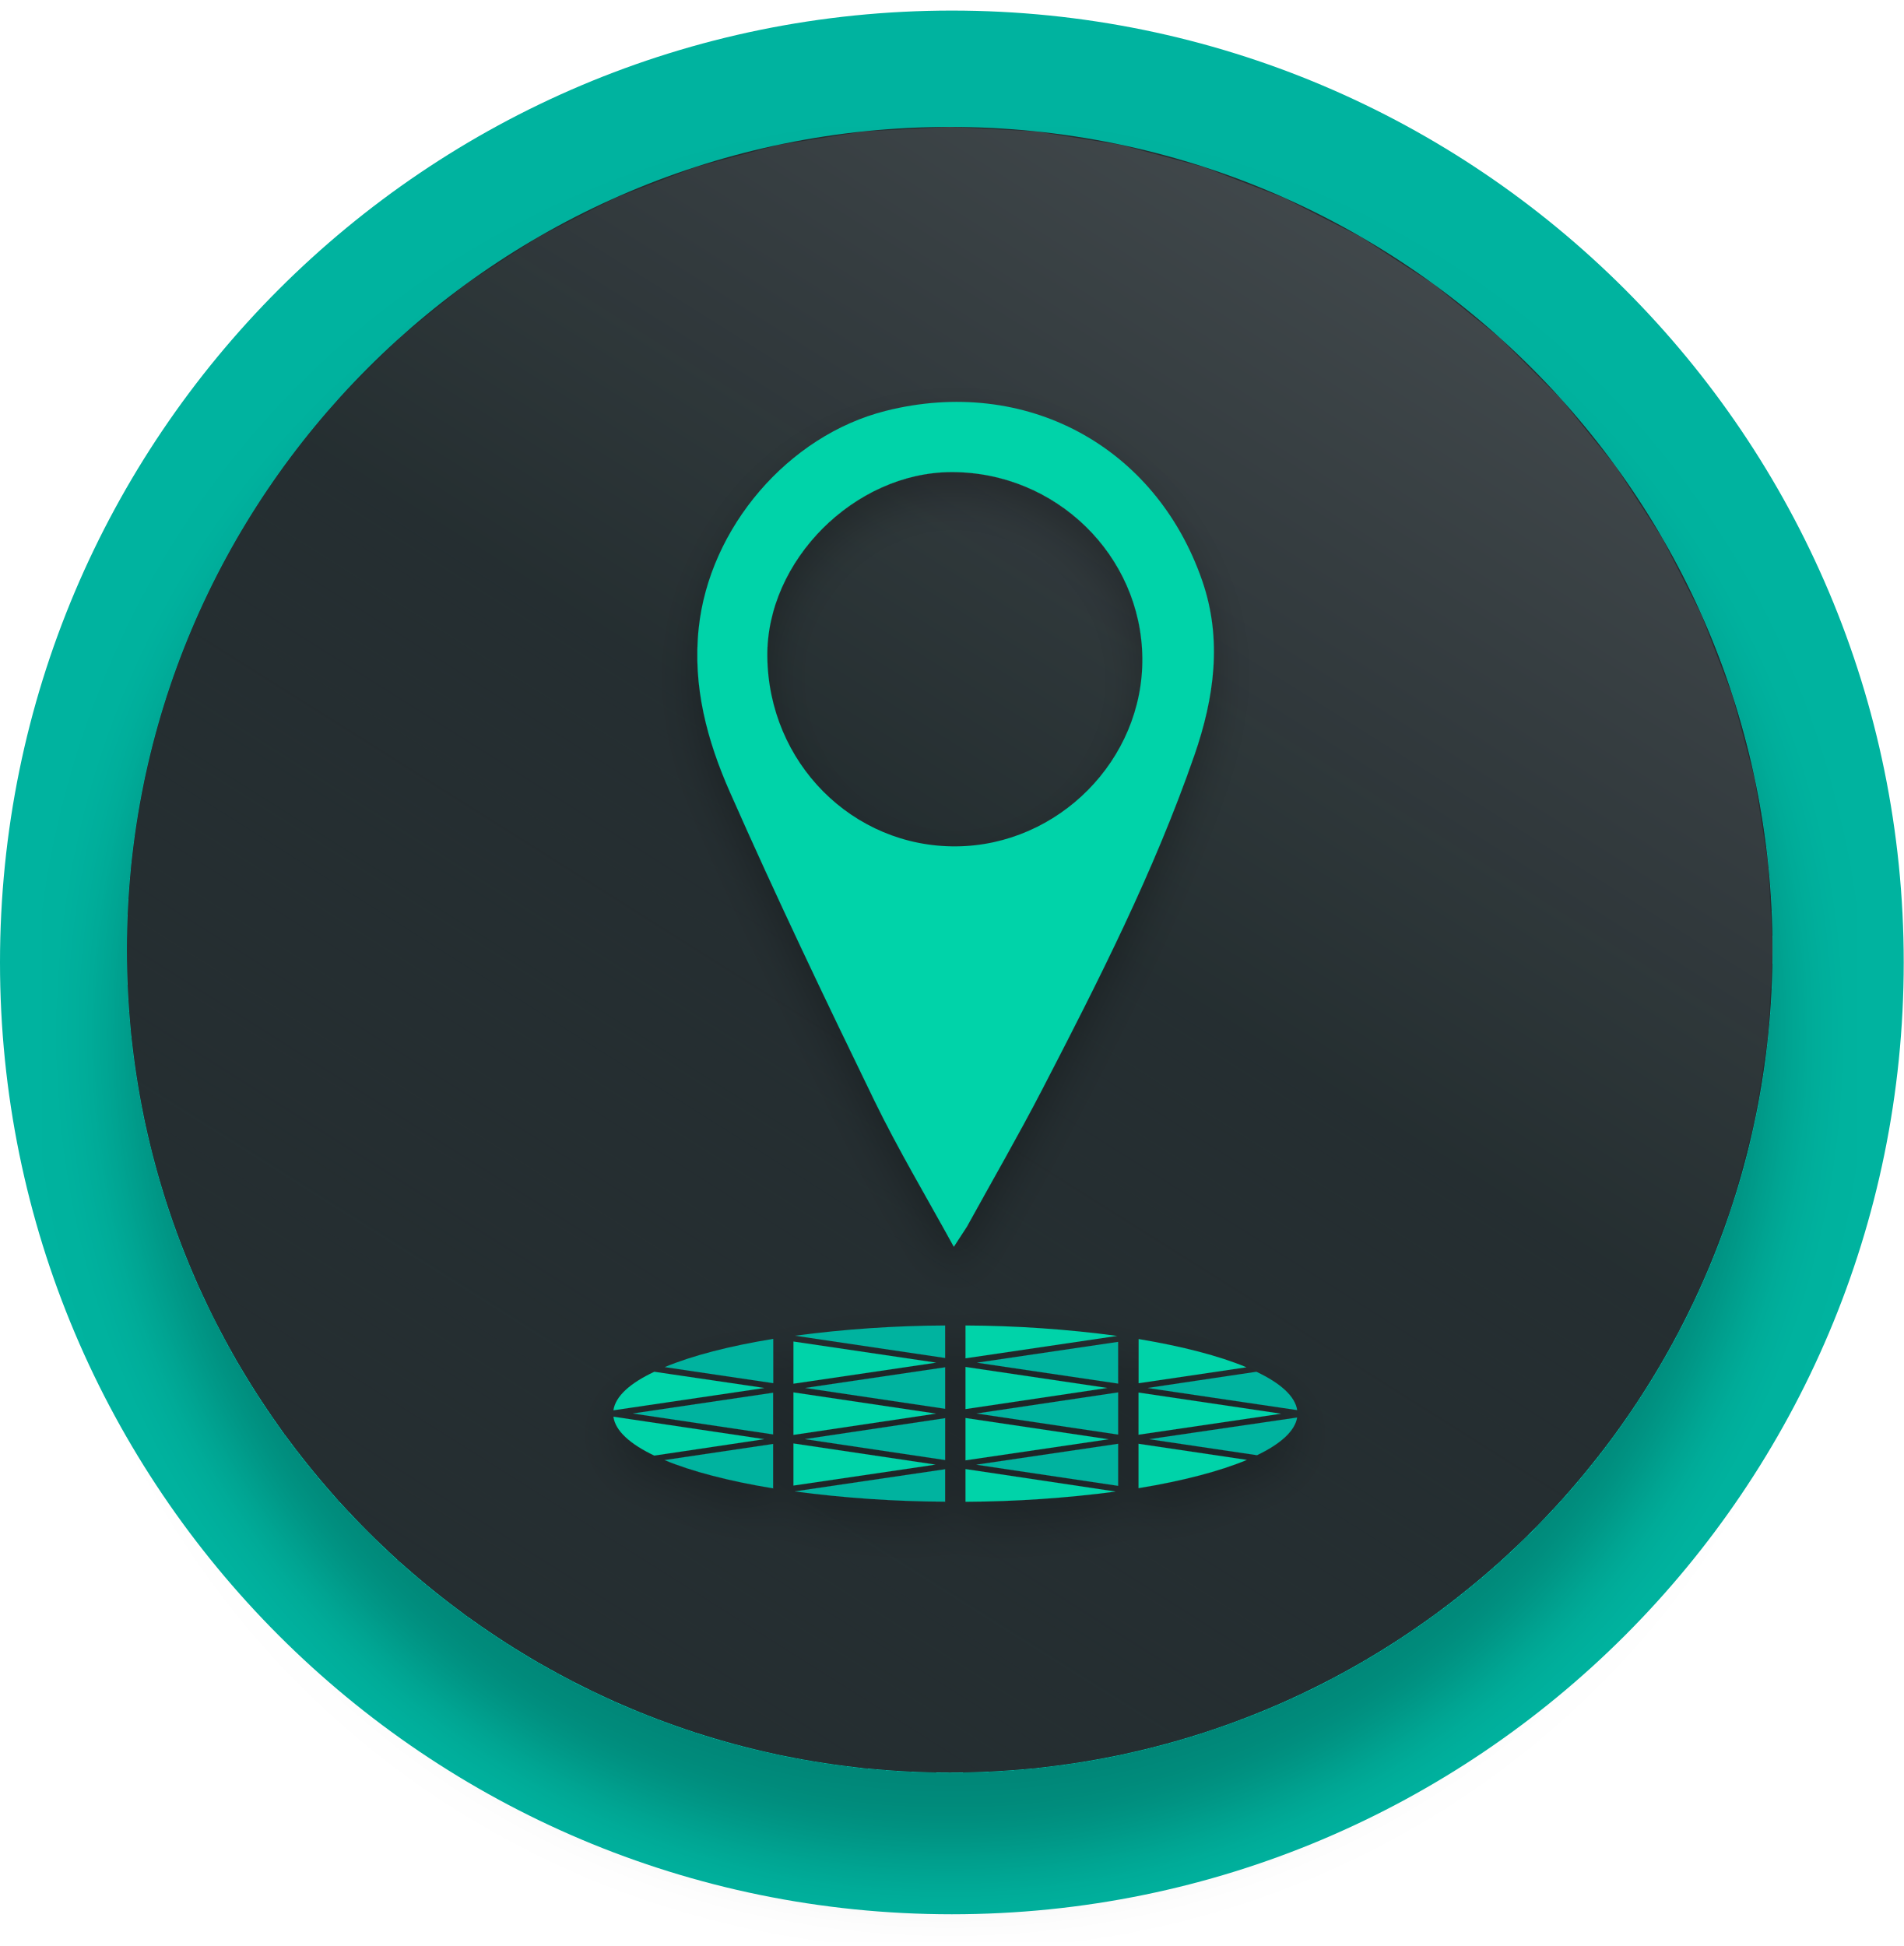
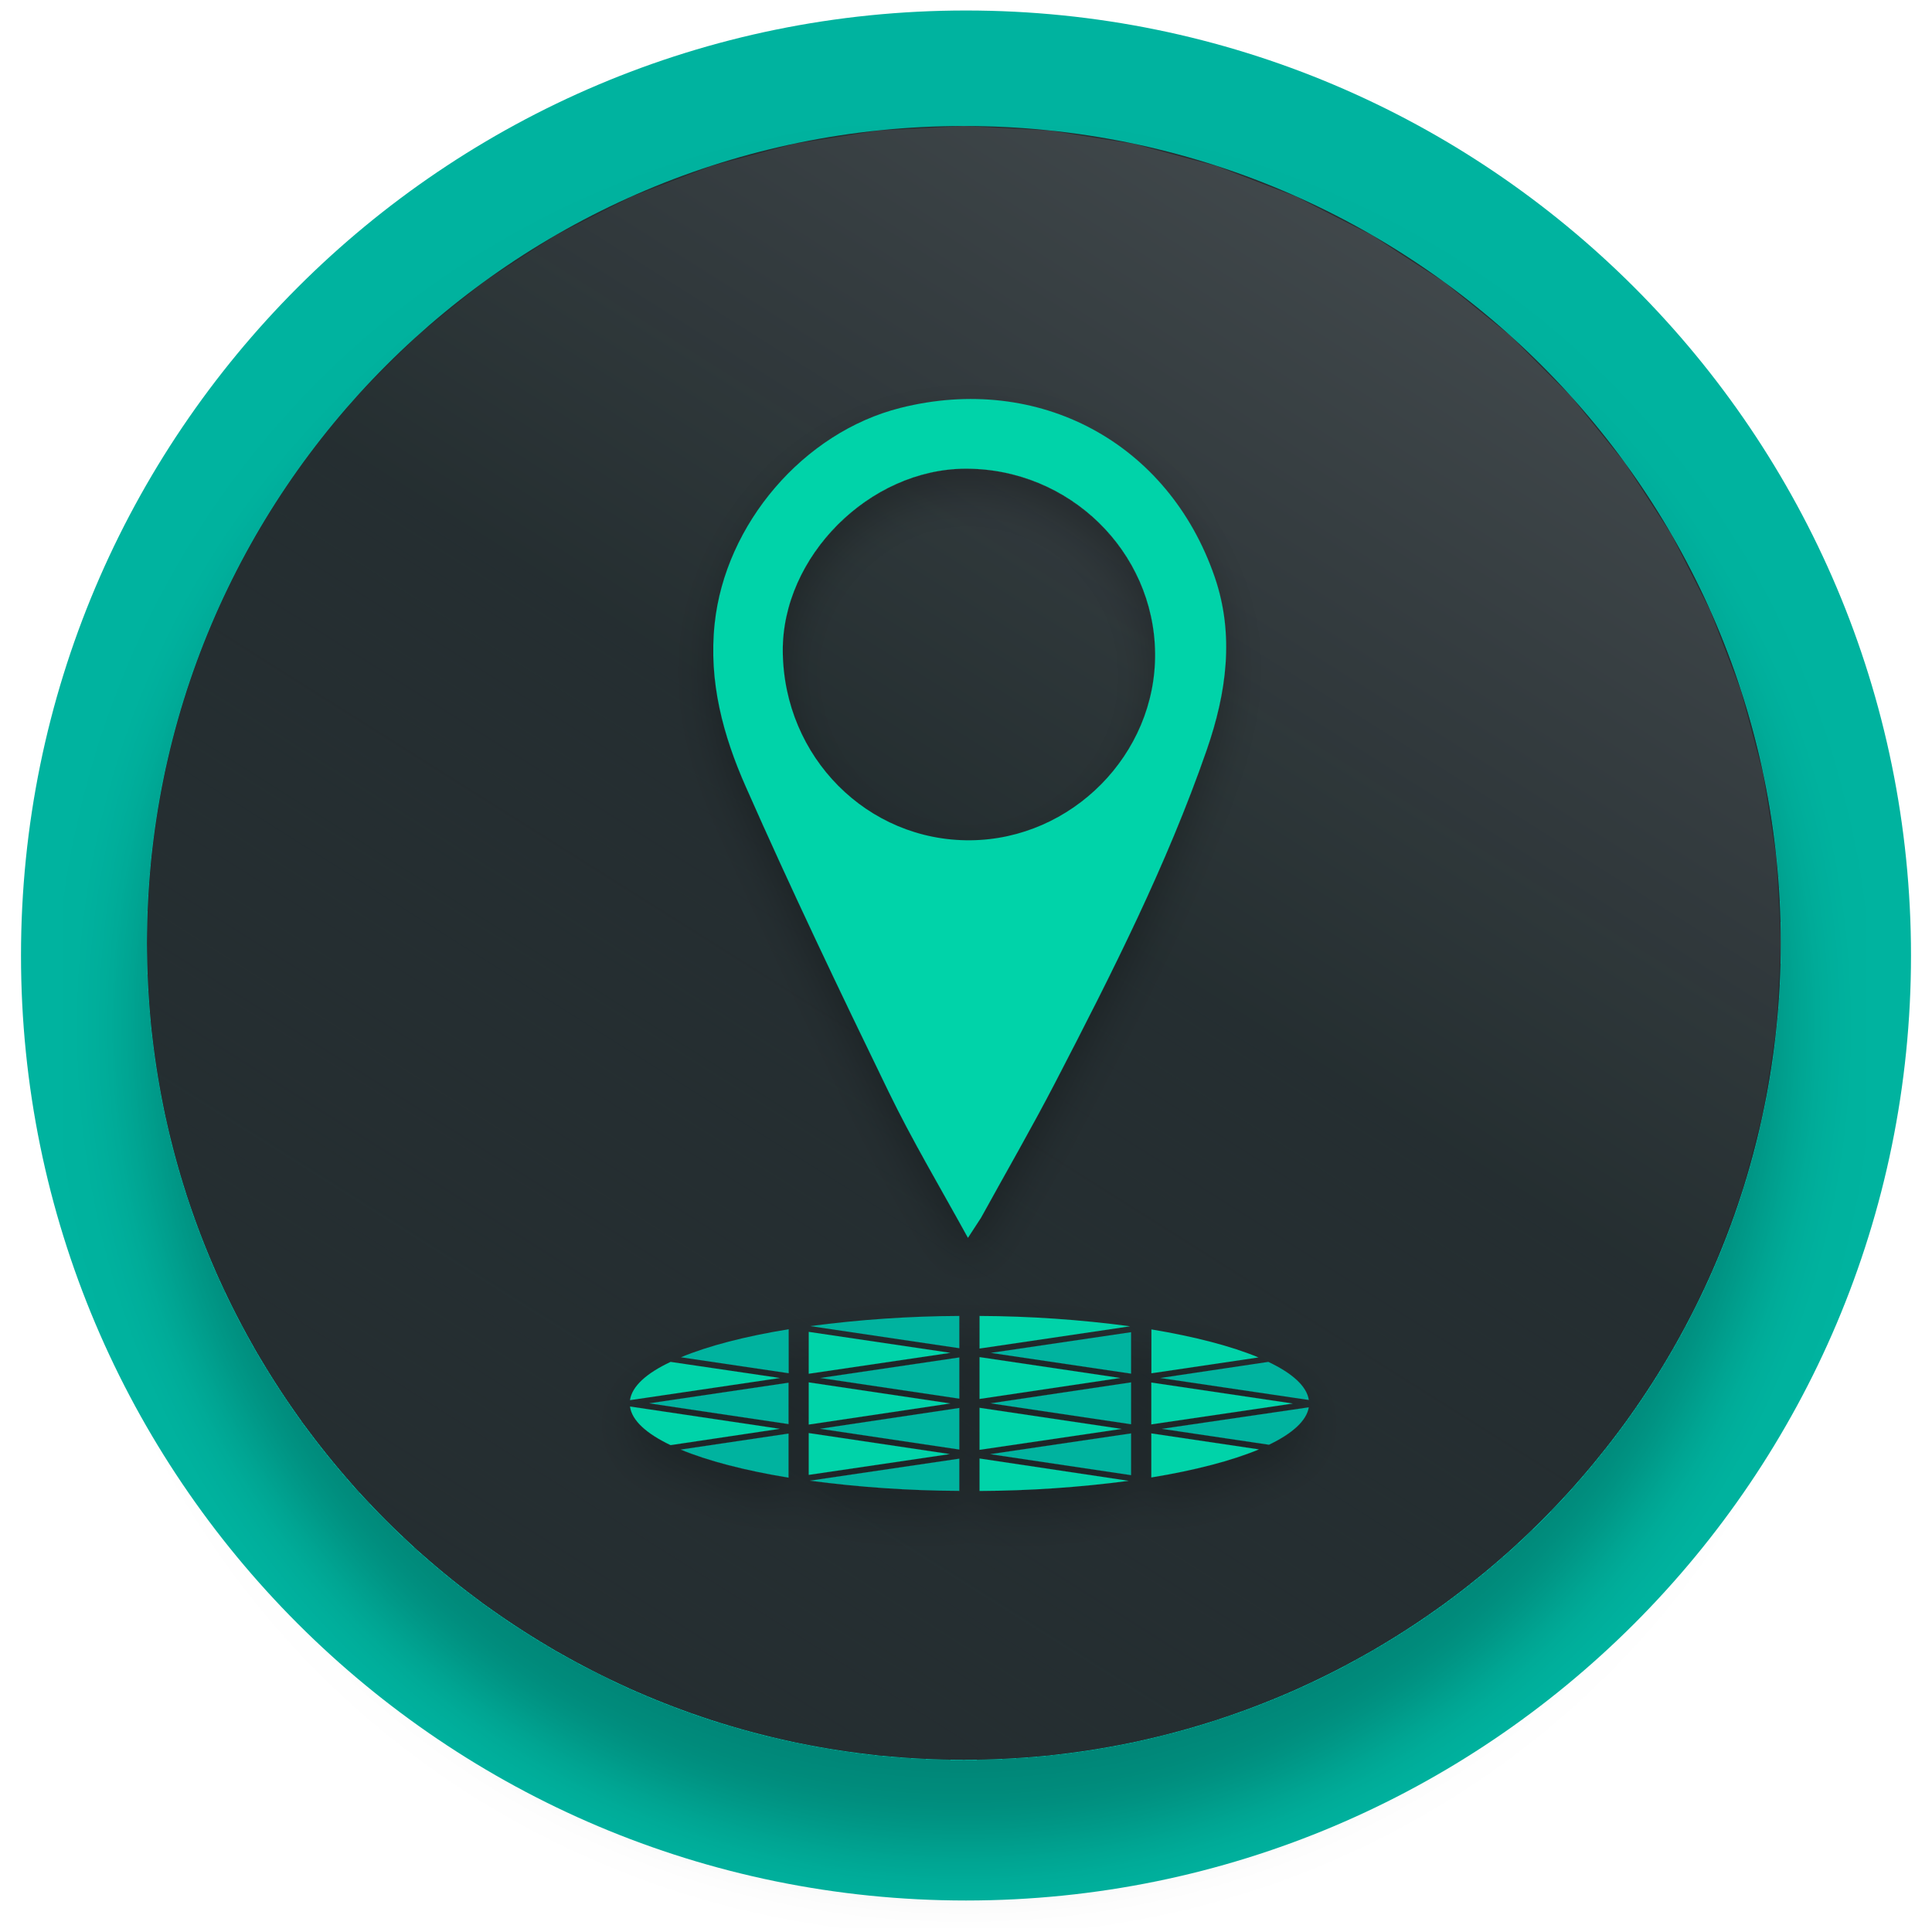
- <svg xmlns="http://www.w3.org/2000/svg" width="90" height="92" viewBox="0 0 90 92" fill="none">
+ <svg xmlns="http://www.w3.org/2000/svg" width="90" height="90" viewBox="0 0 90 92" fill="none">
  <circle cx="45" cy="45.5" r="45" fill="#00B39F" />
  <g filter="url(#filter0_d_16047_38720)">
    <circle cx="44.9" cy="44.9" r="38.9" fill="#252E31" />
  </g>
  <path d="M44.9 6L48.966 6.213L52.988 6.85L56.921 7.904L60.722 9.363L64.35 11.212L67.765 13.429L70.929 15.992L73.808 18.871L76.371 22.035L78.588 25.45L80.437 29.078L81.896 32.879L82.95 36.812L83.587 40.834L83.8 44.9L83.587 48.966L82.95 52.988L81.896 56.921L80.437 60.722L78.588 64.35L76.371 67.765L73.808 70.929L70.929 73.808L67.765 76.371L64.35 78.588L60.722 80.437L56.921 81.896L52.988 82.95L48.966 83.587L44.9 83.8L40.834 83.587L36.812 82.95L32.879 81.896L29.078 80.437L25.45 78.588L22.035 76.371L18.871 73.808L15.992 70.929L13.429 67.765L11.212 64.35L9.363 60.722L7.904 56.921L6.85 52.988L6.213 48.966L6 44.9L6.213 40.834L6.85 36.812L7.904 32.879L9.363 29.078L11.212 25.45L13.429 22.035L15.992 18.871L18.871 15.992L22.035 13.429L25.45 11.212L29.078 9.363L32.879 7.904L36.812 6.85L40.834 6.213L44.9 6Z" fill="url(#paint0_linear_16047_38720)" />
  <g filter="url(#filter1_d_16047_38720)">
    <path d="M45.645 64.625V66.616L52.34 65.618L45.645 64.625Z" fill="#00D3A9" />
    <path d="M45.645 67.039V69.039L52.401 68.044L45.645 67.039Z" fill="#00D3A9" />
    <path d="M44.682 66.602V64.641L38.07 65.618L44.682 66.602Z" fill="#00B39F" />
    <path d="M31.419 69.028C32.716 69.566 34.473 70.023 36.549 70.364V68.266L31.419 69.028Z" fill="#00B39F" />
    <path d="M44.682 69.025V67.047L38.054 68.037L44.682 69.025Z" fill="#00B39F" />
    <path d="M37.511 70.232L44.224 69.242L37.511 68.242V70.232Z" fill="#00D3A9" />
    <path d="M52.86 70.245V68.258L46.158 69.246L52.86 70.245Z" fill="#00B39F" />
    <path d="M59.427 68.796C60.542 68.261 61.216 67.654 61.323 67.016L54.334 68.04L59.427 68.796Z" fill="#00B39F" />
    <path d="M53.825 67.827L60.56 66.835L53.825 65.836V67.827Z" fill="#00D3A9" />
    <path d="M52.86 65.411V63.438L46.189 64.423L52.86 65.411Z" fill="#00B39F" />
    <path d="M52.86 67.821V65.828L46.174 66.825L52.86 67.821Z" fill="#00B39F" />
    <path d="M37.511 65.828V67.836L44.248 66.831L37.511 65.828Z" fill="#00D3A9" />
    <path d="M44.682 62.664C42.308 62.674 39.936 62.836 37.583 63.148L44.682 64.2V62.664Z" fill="#00B39F" />
    <path d="M37.511 63.422V65.416L44.254 64.421L37.511 63.422Z" fill="#00D3A9" />
    <path d="M36.556 63.297C34.482 63.635 32.722 64.091 31.425 64.632L36.556 65.391V63.297Z" fill="#00B39F" />
    <path d="M52.816 63.157C50.438 62.839 48.043 62.675 45.645 62.664V64.216L52.816 63.157Z" fill="#00D3A9" />
    <path d="M29 66.977C29.089 67.64 29.778 68.265 30.933 68.815L36.129 68.039L29 66.977Z" fill="#00D3A9" />
    <path d="M30.933 64.852C29.782 65.393 29.095 66.013 29 66.674L36.135 65.619L30.933 64.852Z" fill="#00D3A9" />
    <path d="M37.569 70.509C39.927 70.821 42.302 70.983 44.681 70.994V69.461L37.569 70.509Z" fill="#00B39F" />
    <path d="M58.927 64.64C57.638 64.103 55.891 63.649 53.829 63.305V65.394L58.927 64.64Z" fill="#00D3A9" />
    <path d="M53.825 70.355C55.899 70.015 57.655 69.556 58.945 69.019L53.825 68.258V70.355Z" fill="#00D3A9" />
    <path d="M61.325 66.665C61.225 66.01 60.542 65.395 59.398 64.852L54.262 65.619L61.325 66.665Z" fill="#00B39F" />
    <path d="M45.645 70.998C48.018 70.987 50.389 70.826 52.742 70.516L45.645 69.453V70.998Z" fill="#00D3A9" />
    <path d="M36.549 67.813V65.844L29.917 66.825L36.549 67.813Z" fill="#00B39F" />
    <path d="M45.093 58.944C43.759 56.517 42.447 54.317 41.33 52.018C38.989 47.199 36.676 42.361 34.514 37.461C33.437 35.028 32.736 32.458 33.033 29.693C33.534 24.967 37.248 20.589 41.878 19.424C48.453 17.77 54.631 21.057 56.841 27.473C57.789 30.23 57.406 32.987 56.464 35.706C54.561 41.196 51.934 46.364 49.269 51.509C48.136 53.697 46.899 55.833 45.713 57.991C45.553 58.248 45.382 58.488 45.093 58.944ZM45.208 40.014C50.041 39.972 54.053 35.915 54.006 31.11C53.958 26.247 49.909 22.303 44.977 22.318C40.398 22.331 36.227 26.509 36.275 31.034C36.326 36.056 40.304 40.055 45.208 40.014Z" fill="#00D3A9" />
  </g>
  <defs>
    <filter id="filter0_d_16047_38720" x="2" y="6" width="85.8" height="85.797" filterUnits="userSpaceOnUse" color-interpolation-filters="sRGB">
      <feFlood flood-opacity="0" result="BackgroundImageFix" />
      <feColorMatrix in="SourceAlpha" type="matrix" values="0 0 0 0 0 0 0 0 0 0 0 0 0 0 0 0 0 0 127 0" result="hardAlpha" />
      <feOffset dy="4" />
      <feGaussianBlur stdDeviation="2" />
      <feComposite in2="hardAlpha" operator="out" />
      <feColorMatrix type="matrix" values="0 0 0 0 0 0 0 0 0 0 0 0 0 0 0 0 0 0 0.25 0" />
      <feBlend mode="normal" in2="BackgroundImageFix" result="effect1_dropShadow_16047_38720" />
      <feBlend mode="normal" in="SourceGraphic" in2="effect1_dropShadow_16047_38720" result="shape" />
    </filter>
    <filter id="filter1_d_16047_38720" x="27" y="18" width="36.325" height="56" filterUnits="userSpaceOnUse" color-interpolation-filters="sRGB">
      <feFlood flood-opacity="0" result="BackgroundImageFix" />
      <feColorMatrix in="SourceAlpha" type="matrix" values="0 0 0 0 0 0 0 0 0 0 0 0 0 0 0 0 0 0 127 0" result="hardAlpha" />
      <feOffset dy="1" />
      <feGaussianBlur stdDeviation="1" />
      <feComposite in2="hardAlpha" operator="out" />
      <feColorMatrix type="matrix" values="0 0 0 0 0 0 0 0 0 0 0 0 0 0 0 0 0 0 0.25 0" />
      <feBlend mode="normal" in2="BackgroundImageFix" result="effect1_dropShadow_16047_38720" />
      <feBlend mode="normal" in="SourceGraphic" in2="effect1_dropShadow_16047_38720" result="shape" />
    </filter>
    <linearGradient id="paint0_linear_16047_38720" x1="72.552" y1="2.016" x2="20.998" y2="83.8" gradientUnits="userSpaceOnUse">
      <stop stop-color="white" stop-opacity="0.17" />
      <stop offset="0.486" stop-color="#252E31" stop-opacity="0.16" />
      <stop offset="1" stop-color="#252E31" />
    </linearGradient>
  </defs>
</svg>
